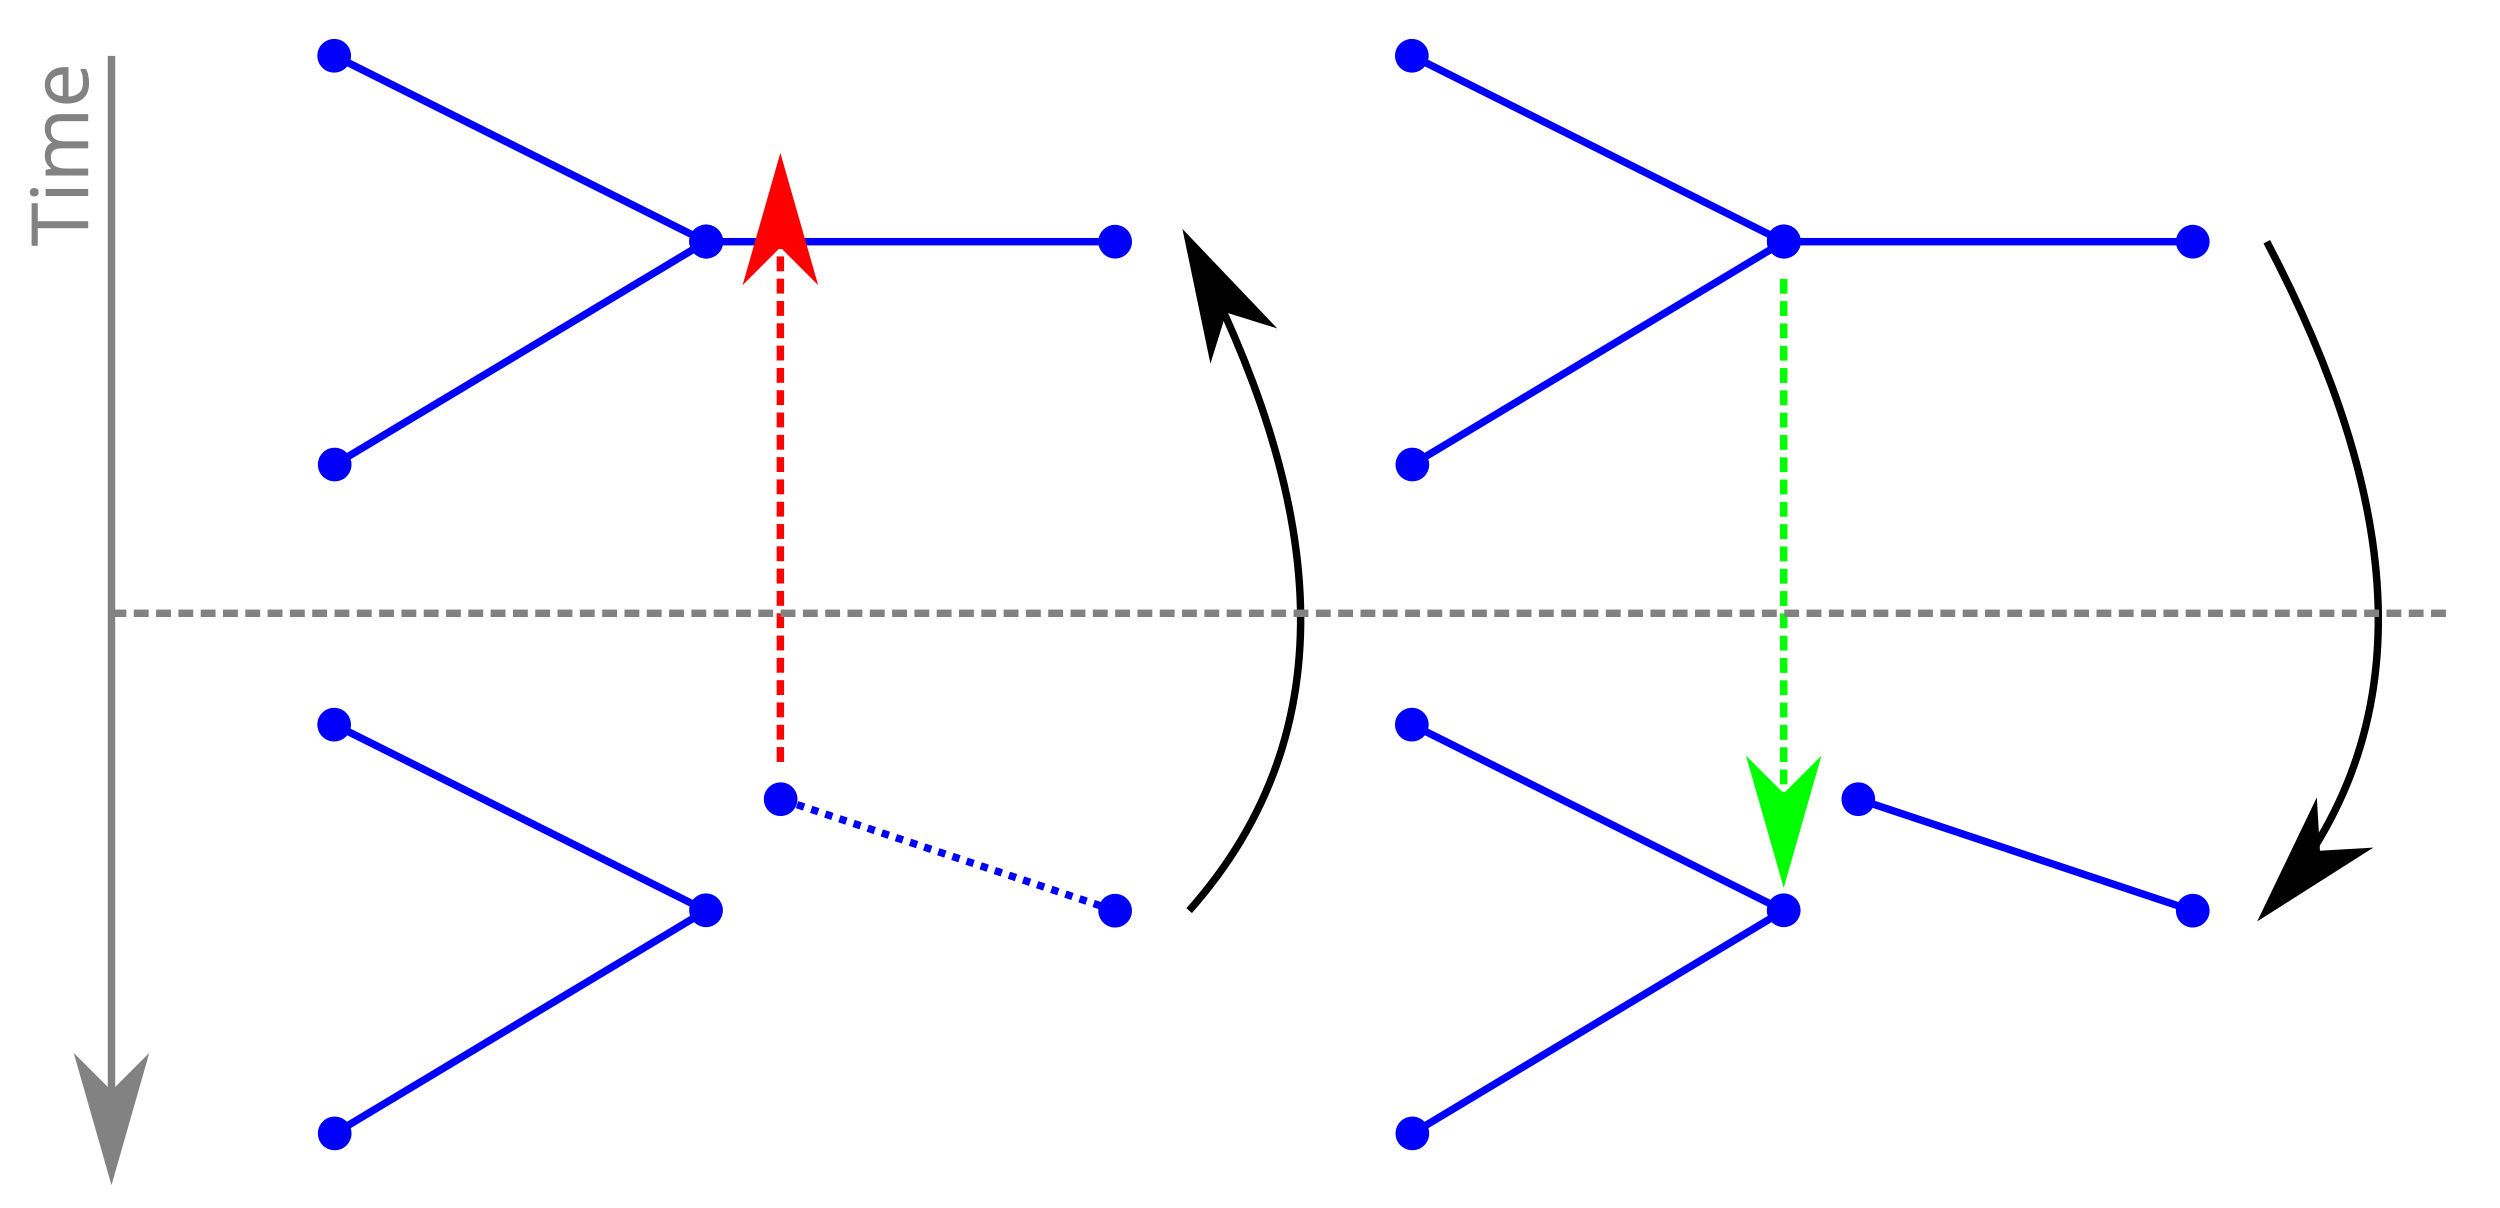
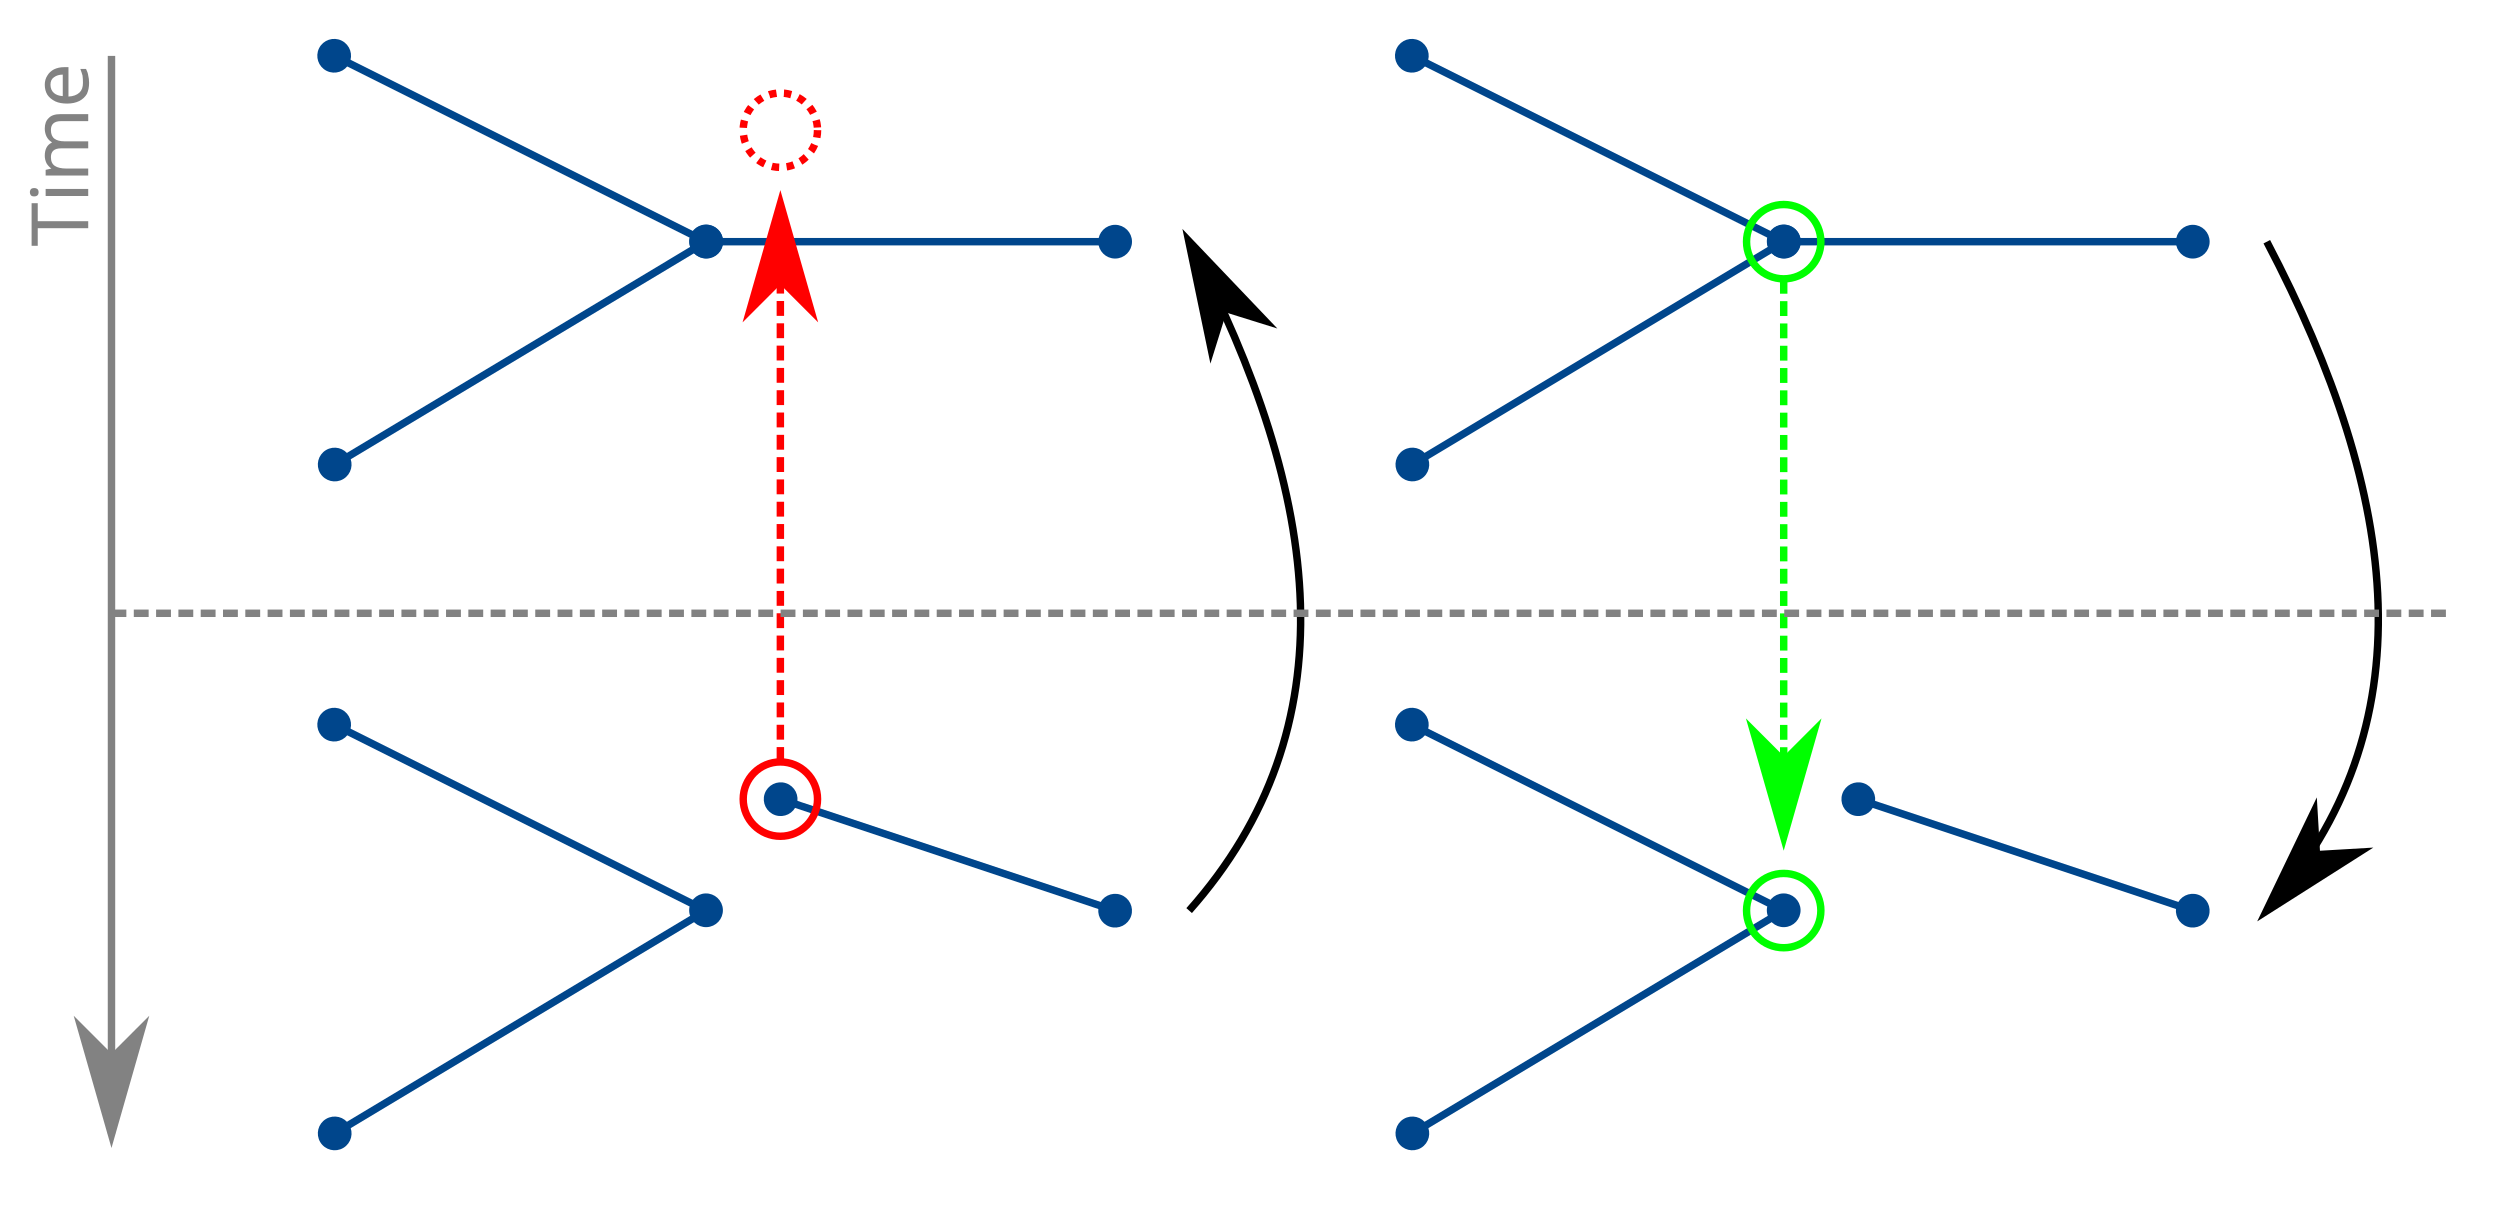
<svg xmlns="http://www.w3.org/2000/svg" width="89mm" height="43mm" viewBox="0 0 89 43" version="1.1" id="svg8">
  <defs id="defs2">
    <marker orient="auto" refY="0" refX="0" id="Arrow1Lstart" style="overflow:visible">
      <path id="path4522" d="M 0,0 5,-5 -12.5,0 5,5 Z" style="fill:#000000;fill-opacity:1;fill-rule:evenodd;stroke:#000000;stroke-width:1pt;stroke-opacity:1" transform="matrix(0.8,0,0,0.8,10,0)" />
    </marker>
    <marker orient="auto" refY="0" refX="0" id="marker8697" style="overflow:visible">
      <path id="path8695" d="M 0,0 5,-5 -12.5,0 5,5 Z" style="fill:#000000;fill-opacity:1;fill-rule:evenodd;stroke:#000000;stroke-width:1pt;stroke-opacity:1" transform="matrix(-0.8,0,0,-0.8,-10,0)" />
    </marker>
    <marker style="overflow:visible" id="marker8264" refX="0" refY="0" orient="auto">
      <path transform="matrix(-0.8,0,0,-0.8,-10,0)" style="fill:#000000;fill-opacity:1;fill-rule:evenodd;stroke:#000000;stroke-width:1pt;stroke-opacity:1" d="M 0,0 5,-5 -12.5,0 5,5 Z" id="path8262" />
    </marker>
    <marker orient="auto" refY="0" refX="0" id="marker7068" style="overflow:visible">
      <path id="path7066" d="M 0,0 5,-5 -12.5,0 5,5 Z" style="fill:#00ff00;fill-opacity:1;fill-rule:evenodd;stroke:#00ff00;stroke-width:1pt;stroke-opacity:1" transform="matrix(-0.8,0,0,-0.8,-10,0)" />
    </marker>
    <marker style="overflow:visible" id="marker6900" refX="0" refY="0" orient="auto">
      <path transform="matrix(-0.8,0,0,-0.8,-10,0)" style="fill:#ff0000;fill-opacity:1;fill-rule:evenodd;stroke:#ff0000;stroke-width:1pt;stroke-opacity:1" d="M 0,0 5,-5 -12.5,0 5,5 Z" id="path6898" />
    </marker>
    <marker style="overflow:visible" id="marker6702" refX="0" refY="0" orient="auto">
-       <path transform="matrix(0.4,0,0,0.4,2.96,0.4)" style="fill:#0000ff;fill-opacity:1;fill-rule:evenodd;stroke:#0000ff;stroke-width:1pt;stroke-opacity:1" d="m -2.5,-1 c 0,2.76 -2.24,5 -5,5 -2.76,0 -5,-2.24 -5,-5 0,-2.76 2.24,-5 5,-5 2.76,0 5,2.24 5,5 z" id="path6700" />
+       <path transform="matrix(0.4,0,0,0.4,2.96,0.4)" style="fill:#00468c;fill-opacity:1;fill-rule:evenodd;stroke:#00468c;stroke-width:1pt;stroke-opacity:1" d="m -2.5,-1 c 0,2.76 -2.24,5 -5,5 -2.76,0 -5,-2.24 -5,-5 0,-2.76 2.24,-5 5,-5 2.76,0 5,2.24 5,5 z" id="path6700" />
    </marker>
    <marker style="overflow:visible" id="marker6548" refX="0" refY="0" orient="auto">
-       <path transform="matrix(0.4,0,0,0.4,2.96,0.4)" style="fill:#0000fc;fill-opacity:1;fill-rule:evenodd;stroke:#0000fc;stroke-width:1pt;stroke-opacity:1" d="m -2.5,-1 c 0,2.76 -2.24,5 -5,5 -2.76,0 -5,-2.24 -5,-5 0,-2.76 2.24,-5 5,-5 2.76,0 5,2.24 5,5 z" id="path6546" />
+       <path transform="matrix(0.4,0,0,0.4,2.96,0.4)" style="fill:#00468c;fill-opacity:1;fill-rule:evenodd;stroke:#00468c;stroke-width:1pt;stroke-opacity:1" d="m -2.5,-1 c 0,2.76 -2.24,5 -5,5 -2.76,0 -5,-2.24 -5,-5 0,-2.76 2.24,-5 5,-5 2.76,0 5,2.24 5,5 z" id="path6546" />
    </marker>
    <marker style="overflow:visible" id="marker6412" refX="0" refY="0" orient="auto">
-       <path transform="matrix(0.4,0,0,0.4,2.96,0.4)" style="fill:#0000fc;fill-opacity:1;fill-rule:evenodd;stroke:#0000fc;stroke-width:1pt;stroke-opacity:1" d="m -2.5,-1 c 0,2.76 -2.24,5 -5,5 -2.76,0 -5,-2.24 -5,-5 0,-2.76 2.24,-5 5,-5 2.76,0 5,2.24 5,5 z" id="path6410" />
+       <path transform="matrix(0.4,0,0,0.4,2.96,0.4)" style="fill:#00468c;fill-opacity:1;fill-rule:evenodd;stroke:#00468c;stroke-width:1pt;stroke-opacity:1" d="m -2.5,-1 c 0,2.76 -2.24,5 -5,5 -2.76,0 -5,-2.24 -5,-5 0,-2.76 2.24,-5 5,-5 2.76,0 5,2.24 5,5 z" id="path6410" />
    </marker>
    <marker style="overflow:visible" id="marker6282" refX="0" refY="0" orient="auto">
-       <path transform="matrix(0.4,0,0,0.4,2.96,0.4)" style="fill:#0000fc;fill-opacity:1;fill-rule:evenodd;stroke:#0000fc;stroke-width:1pt;stroke-opacity:1" d="m -2.5,-1 c 0,2.76 -2.24,5 -5,5 -2.76,0 -5,-2.24 -5,-5 0,-2.76 2.24,-5 5,-5 2.76,0 5,2.24 5,5 z" id="path6280" />
+       <path transform="matrix(0.4,0,0,0.4,2.96,0.4)" style="fill:#00468c;fill-opacity:1;fill-rule:evenodd;stroke:#00468c;stroke-width:1pt;stroke-opacity:1" d="m -2.5,-1 c 0,2.76 -2.24,5 -5,5 -2.76,0 -5,-2.24 -5,-5 0,-2.76 2.24,-5 5,-5 2.76,0 5,2.24 5,5 z" id="path6280" />
    </marker>
    <marker style="overflow:visible" id="marker6158" refX="0" refY="0" orient="auto">
-       <path transform="matrix(0.4,0,0,0.4,2.96,0.4)" style="fill:#0000ff;fill-opacity:1;fill-rule:evenodd;stroke:#0000ff;stroke-width:1pt;stroke-opacity:1" d="m -2.5,-1 c 0,2.76 -2.24,5 -5,5 -2.76,0 -5,-2.24 -5,-5 0,-2.76 2.24,-5 5,-5 2.76,0 5,2.24 5,5 z" id="path6156" />
+       <path transform="matrix(0.4,0,0,0.4,2.96,0.4)" style="fill:#00468c;fill-opacity:1;fill-rule:evenodd;stroke:#00468c;stroke-width:1pt;stroke-opacity:1" d="m -2.5,-1 c 0,2.76 -2.24,5 -5,5 -2.76,0 -5,-2.24 -5,-5 0,-2.76 2.24,-5 5,-5 2.76,0 5,2.24 5,5 z" id="path6156" />
    </marker>
    <marker style="overflow:visible" id="marker6040" refX="0" refY="0" orient="auto">
-       <path transform="matrix(0.4,0,0,0.4,2.96,0.4)" style="fill:#0000ff;fill-opacity:1;fill-rule:evenodd;stroke:#0000ff;stroke-width:1pt;stroke-opacity:1" d="m -2.5,-1 c 0,2.76 -2.24,5 -5,5 -2.76,0 -5,-2.24 -5,-5 0,-2.76 2.24,-5 5,-5 2.76,0 5,2.24 5,5 z" id="path6038" />
+       <path transform="matrix(0.4,0,0,0.4,2.96,0.4)" style="fill:#00468c;fill-opacity:1;fill-rule:evenodd;stroke:#00468c;stroke-width:1pt;stroke-opacity:1" d="m -2.5,-1 c 0,2.76 -2.24,5 -5,5 -2.76,0 -5,-2.24 -5,-5 0,-2.76 2.24,-5 5,-5 2.76,0 5,2.24 5,5 z" id="path6038" />
    </marker>
    <marker style="overflow:visible" id="marker5928" refX="0" refY="0" orient="auto">
-       <path transform="matrix(0.4,0,0,0.4,2.96,0.4)" style="fill:#0000ff;fill-opacity:1;fill-rule:evenodd;stroke:#0000ff;stroke-width:1pt;stroke-opacity:1" d="m -2.5,-1 c 0,2.76 -2.24,5 -5,5 -2.76,0 -5,-2.24 -5,-5 0,-2.76 2.24,-5 5,-5 2.76,0 5,2.24 5,5 z" id="path5926" />
+       <path transform="matrix(0.4,0,0,0.4,2.96,0.4)" style="fill:#00468c;fill-opacity:1;fill-rule:evenodd;stroke:#00468c;stroke-width:1pt;stroke-opacity:1" d="m -2.5,-1 c 0,2.76 -2.24,5 -5,5 -2.76,0 -5,-2.24 -5,-5 0,-2.76 2.24,-5 5,-5 2.76,0 5,2.24 5,5 z" id="path5926" />
    </marker>
    <marker orient="auto" refY="0" refX="0" id="marker5744" style="overflow:visible">
-       <path id="path5742" d="m -2.5,-1 c 0,2.76 -2.24,5 -5,5 -2.76,0 -5,-2.24 -5,-5 0,-2.76 2.24,-5 5,-5 2.76,0 5,2.24 5,5 z" style="fill:#0000fc;fill-opacity:1;fill-rule:evenodd;stroke:#0000fc;stroke-width:1pt;stroke-opacity:1" transform="matrix(0.4,0,0,0.4,2.96,0.4)" />
+       <path id="path5742" d="m -2.5,-1 c 0,2.76 -2.24,5 -5,5 -2.76,0 -5,-2.24 -5,-5 0,-2.76 2.24,-5 5,-5 2.76,0 5,2.24 5,5 z" style="fill:#00468c;fill-opacity:1;fill-rule:evenodd;stroke:#00468c;stroke-width:1pt;stroke-opacity:1" transform="matrix(0.4,0,0,0.4,2.96,0.4)" />
    </marker>
    <marker orient="auto" refY="0" refX="0" id="marker5644" style="overflow:visible">
-       <path id="path5642" d="m -2.5,-1 c 0,2.76 -2.24,5 -5,5 -2.76,0 -5,-2.24 -5,-5 0,-2.76 2.24,-5 5,-5 2.76,0 5,2.24 5,5 z" style="fill:#0000fc;fill-opacity:1;fill-rule:evenodd;stroke:#0000fc;stroke-width:1pt;stroke-opacity:1" transform="matrix(0.4,0,0,0.4,2.96,0.4)" />
+       <path id="path5642" d="m -2.5,-1 c 0,2.76 -2.24,5 -5,5 -2.76,0 -5,-2.24 -5,-5 0,-2.76 2.24,-5 5,-5 2.76,0 5,2.24 5,5 z" style="fill:#00468c;fill-opacity:1;fill-rule:evenodd;stroke:#00468c;stroke-width:1pt;stroke-opacity:1" transform="matrix(0.4,0,0,0.4,2.96,0.4)" />
    </marker>
    <marker orient="auto" refY="0" refX="0" id="marker5550" style="overflow:visible">
-       <path id="path5548" d="m -2.5,-1 c 0,2.76 -2.24,5 -5,5 -2.76,0 -5,-2.24 -5,-5 0,-2.76 2.24,-5 5,-5 2.76,0 5,2.24 5,5 z" style="fill:#0000fc;fill-opacity:1;fill-rule:evenodd;stroke:#0000fc;stroke-width:1pt;stroke-opacity:1" transform="matrix(0.4,0,0,0.4,2.96,0.4)" />
+       <path id="path5548" d="m -2.5,-1 c 0,2.76 -2.24,5 -5,5 -2.76,0 -5,-2.24 -5,-5 0,-2.76 2.24,-5 5,-5 2.76,0 5,2.24 5,5 z" style="fill:#00468c;fill-opacity:1;fill-rule:evenodd;stroke:#00468c;stroke-width:1pt;stroke-opacity:1" transform="matrix(0.4,0,0,0.4,2.96,0.4)" />
    </marker>
    <marker orient="auto" refY="0" refX="0" id="marker5462" style="overflow:visible">
-       <path id="path5460" d="m -2.5,-1 c 0,2.76 -2.24,5 -5,5 -2.76,0 -5,-2.24 -5,-5 0,-2.76 2.24,-5 5,-5 2.76,0 5,2.24 5,5 z" style="fill:#0000fc;fill-opacity:1;fill-rule:evenodd;stroke:#0000fc;stroke-width:1pt;stroke-opacity:1" transform="matrix(0.4,0,0,0.4,2.96,0.4)" />
+       <path id="path5460" d="m -2.5,-1 c 0,2.76 -2.24,5 -5,5 -2.76,0 -5,-2.24 -5,-5 0,-2.76 2.24,-5 5,-5 2.76,0 5,2.24 5,5 z" style="fill:#00468c;fill-opacity:1;fill-rule:evenodd;stroke:#00468c;stroke-width:1pt;stroke-opacity:1" transform="matrix(0.4,0,0,0.4,2.96,0.4)" />
    </marker>
    <marker orient="auto" refY="0" refX="0" id="marker5380" style="overflow:visible">
-       <path id="path5378" d="m -2.5,-1 c 0,2.76 -2.24,5 -5,5 -2.76,0 -5,-2.24 -5,-5 0,-2.76 2.24,-5 5,-5 2.76,0 5,2.24 5,5 z" style="fill:#0000ff;fill-opacity:1;fill-rule:evenodd;stroke:#0000ff;stroke-width:1pt;stroke-opacity:1" transform="matrix(0.4,0,0,0.4,2.96,0.4)" />
+       <path id="path5378" d="m -2.5,-1 c 0,2.76 -2.24,5 -5,5 -2.76,0 -5,-2.24 -5,-5 0,-2.76 2.24,-5 5,-5 2.76,0 5,2.24 5,5 z" style="fill:#00468c;fill-opacity:1;fill-rule:evenodd;stroke:#00468c;stroke-width:1pt;stroke-opacity:1" transform="matrix(0.4,0,0,0.4,2.96,0.4)" />
    </marker>
    <marker orient="auto" refY="0" refX="0" id="marker5304" style="overflow:visible">
-       <path id="path5302" d="m -2.5,-1 c 0,2.76 -2.24,5 -5,5 -2.76,0 -5,-2.24 -5,-5 0,-2.76 2.24,-5 5,-5 2.76,0 5,2.24 5,5 z" style="fill:#0000ff;fill-opacity:1;fill-rule:evenodd;stroke:#0000ff;stroke-width:1pt;stroke-opacity:1" transform="matrix(0.4,0,0,0.4,2.96,0.4)" />
+       <path id="path5302" d="m -2.5,-1 c 0,2.76 -2.24,5 -5,5 -2.76,0 -5,-2.24 -5,-5 0,-2.76 2.24,-5 5,-5 2.76,0 5,2.24 5,5 z" style="fill:#00468c;fill-opacity:1;fill-rule:evenodd;stroke:#00468c;stroke-width:1pt;stroke-opacity:1" transform="matrix(0.4,0,0,0.4,2.96,0.4)" />
    </marker>
    <marker orient="auto" refY="0" refX="0" id="marker5234" style="overflow:visible">
-       <path id="path5232" d="m -2.5,-1 c 0,2.76 -2.24,5 -5,5 -2.76,0 -5,-2.24 -5,-5 0,-2.76 2.24,-5 5,-5 2.76,0 5,2.24 5,5 z" style="fill:#0000ff;fill-opacity:1;fill-rule:evenodd;stroke:#0000ff;stroke-width:1pt;stroke-opacity:1" transform="matrix(0.4,0,0,0.4,2.96,0.4)" />
+       <path id="path5232" d="m -2.5,-1 c 0,2.76 -2.24,5 -5,5 -2.76,0 -5,-2.24 -5,-5 0,-2.76 2.24,-5 5,-5 2.76,0 5,2.24 5,5 z" style="fill:#00468c;fill-opacity:1;fill-rule:evenodd;stroke:#00468c;stroke-width:1pt;stroke-opacity:1" transform="matrix(0.4,0,0,0.4,2.96,0.4)" />
    </marker>
    <marker style="overflow:visible" id="marker5158" refX="0" refY="0" orient="auto">
-       <path transform="matrix(0.4,0,0,0.4,2.96,0.4)" style="fill:#0000ff;fill-opacity:1;fill-rule:evenodd;stroke:#0000ff;stroke-width:1pt;stroke-opacity:1" d="m -2.5,-1 c 0,2.76 -2.24,5 -5,5 -2.76,0 -5,-2.24 -5,-5 0,-2.76 2.24,-5 5,-5 2.76,0 5,2.24 5,5 z" id="path5156" />
+       <path transform="matrix(0.4,0,0,0.4,2.96,0.4)" style="fill:#00468c;fill-opacity:1;fill-rule:evenodd;stroke:#00468c;stroke-width:1pt;stroke-opacity:1" d="m -2.5,-1 c 0,2.76 -2.24,5 -5,5 -2.76,0 -5,-2.24 -5,-5 0,-2.76 2.24,-5 5,-5 2.76,0 5,2.24 5,5 z" id="path5156" />
    </marker>
    <marker style="overflow:visible" id="marker5100" refX="0" refY="0" orient="auto">
-       <path transform="matrix(0.4,0,0,0.4,2.96,0.4)" style="fill:#0000fc;fill-opacity:1;fill-rule:evenodd;stroke:#0000fc;stroke-width:1pt;stroke-opacity:1" d="m -2.5,-1 c 0,2.76 -2.24,5 -5,5 -2.76,0 -5,-2.24 -5,-5 0,-2.76 2.24,-5 5,-5 2.76,0 5,2.24 5,5 z" id="path5098" />
+       <path transform="matrix(0.4,0,0,0.4,2.96,0.4)" style="fill:#00468c;fill-opacity:1;fill-rule:evenodd;stroke:#00468c;stroke-width:1pt;stroke-opacity:1" d="m -2.5,-1 c 0,2.76 -2.24,5 -5,5 -2.76,0 -5,-2.24 -5,-5 0,-2.76 2.24,-5 5,-5 2.76,0 5,2.24 5,5 z" id="path5098" />
    </marker>
    <marker style="overflow:visible" id="marker5048" refX="0" refY="0" orient="auto">
-       <path transform="matrix(0.4,0,0,0.4,2.96,0.4)" style="fill:#0000fc;fill-opacity:1;fill-rule:evenodd;stroke:#0000fc;stroke-width:1pt;stroke-opacity:1" d="m -2.5,-1 c 0,2.76 -2.24,5 -5,5 -2.76,0 -5,-2.24 -5,-5 0,-2.76 2.24,-5 5,-5 2.76,0 5,2.24 5,5 z" id="path5046" />
+       <path transform="matrix(0.4,0,0,0.4,2.96,0.4)" style="fill:#00468c;fill-opacity:1;fill-rule:evenodd;stroke:#00468c;stroke-width:1pt;stroke-opacity:1" d="m -2.5,-1 c 0,2.76 -2.24,5 -5,5 -2.76,0 -5,-2.24 -5,-5 0,-2.76 2.24,-5 5,-5 2.76,0 5,2.24 5,5 z" id="path5046" />
    </marker>
    <marker style="overflow:visible" id="marker5002" refX="0" refY="0" orient="auto">
-       <path transform="matrix(0.4,0,0,0.4,2.96,0.4)" style="fill:#0000fc;fill-opacity:1;fill-rule:evenodd;stroke:#0000fc;stroke-width:1pt;stroke-opacity:1" d="m -2.5,-1 c 0,2.76 -2.24,5 -5,5 -2.76,0 -5,-2.24 -5,-5 0,-2.76 2.24,-5 5,-5 2.76,0 5,2.24 5,5 z" id="path5000" />
+       <path transform="matrix(0.4,0,0,0.4,2.96,0.4)" style="fill:#00468c;fill-opacity:1;fill-rule:evenodd;stroke:#00468c;stroke-width:1pt;stroke-opacity:1" d="m -2.5,-1 c 0,2.76 -2.24,5 -5,5 -2.76,0 -5,-2.24 -5,-5 0,-2.76 2.24,-5 5,-5 2.76,0 5,2.24 5,5 z" id="path5000" />
    </marker>
    <marker style="overflow:visible" id="marker4962" refX="0" refY="0" orient="auto">
-       <path transform="matrix(0.4,0,0,0.4,2.96,0.4)" style="fill:#0000fc;fill-opacity:1;fill-rule:evenodd;stroke:#0000fc;stroke-width:1pt;stroke-opacity:1" d="m -2.5,-1 c 0,2.76 -2.24,5 -5,5 -2.76,0 -5,-2.24 -5,-5 0,-2.76 2.24,-5 5,-5 2.76,0 5,2.24 5,5 z" id="path4960" />
+       <path transform="matrix(0.4,0,0,0.4,2.96,0.4)" style="fill:#00468c;fill-opacity:1;fill-rule:evenodd;stroke:#00468c;stroke-width:1pt;stroke-opacity:1" d="m -2.5,-1 c 0,2.76 -2.24,5 -5,5 -2.76,0 -5,-2.24 -5,-5 0,-2.76 2.24,-5 5,-5 2.76,0 5,2.24 5,5 z" id="path4960" />
    </marker>
    <marker style="overflow:visible" id="marker4928" refX="0" refY="0" orient="auto">
-       <path transform="matrix(0.4,0,0,0.4,2.96,0.4)" style="fill:#0000ff;fill-opacity:1;fill-rule:evenodd;stroke:#0000ff;stroke-width:1pt;stroke-opacity:1" d="m -2.5,-1 c 0,2.76 -2.24,5 -5,5 -2.76,0 -5,-2.24 -5,-5 0,-2.76 2.24,-5 5,-5 2.76,0 5,2.24 5,5 z" id="path4926" />
+       <path transform="matrix(0.4,0,0,0.4,2.96,0.4)" style="fill:#00468c;fill-opacity:1;fill-rule:evenodd;stroke:#00468c;stroke-width:1pt;stroke-opacity:1" d="m -2.5,-1 c 0,2.76 -2.24,5 -5,5 -2.76,0 -5,-2.24 -5,-5 0,-2.76 2.24,-5 5,-5 2.76,0 5,2.24 5,5 z" id="path4926" />
    </marker>
    <marker style="overflow:visible" id="marker4900" refX="0" refY="0" orient="auto">
-       <path transform="matrix(0.4,0,0,0.4,2.96,0.4)" style="fill:#0000ff;fill-opacity:1;fill-rule:evenodd;stroke:#0000ff;stroke-width:1pt;stroke-opacity:1" d="m -2.5,-1 c 0,2.76 -2.24,5 -5,5 -2.76,0 -5,-2.24 -5,-5 0,-2.76 2.24,-5 5,-5 2.76,0 5,2.24 5,5 z" id="path4898" />
+       <path transform="matrix(0.4,0,0,0.4,2.96,0.4)" style="fill:#00468c;fill-opacity:1;fill-rule:evenodd;stroke:#00468c;stroke-width:1pt;stroke-opacity:1" d="m -2.5,-1 c 0,2.76 -2.24,5 -5,5 -2.76,0 -5,-2.24 -5,-5 0,-2.76 2.24,-5 5,-5 2.76,0 5,2.24 5,5 z" id="path4898" />
    </marker>
    <marker orient="auto" refY="0" refX="0" id="DotM" style="overflow:visible">
-       <path id="path4586" d="m -2.5,-1 c 0,2.76 -2.24,5 -5,5 -2.76,0 -5,-2.24 -5,-5 0,-2.76 2.24,-5 5,-5 2.76,0 5,2.24 5,5 z" style="fill:#0000ff;fill-opacity:1;fill-rule:evenodd;stroke:#0000ff;stroke-width:1pt;stroke-opacity:1" transform="matrix(0.4,0,0,0.4,2.96,0.4)" />
+       <path id="path4586" d="m -2.5,-1 c 0,2.76 -2.24,5 -5,5 -2.76,0 -5,-2.24 -5,-5 0,-2.76 2.24,-5 5,-5 2.76,0 5,2.24 5,5 z" style="fill:#00468c;fill-opacity:1;fill-rule:evenodd;stroke:#00468c;stroke-width:1pt;stroke-opacity:1" transform="matrix(0.4,0,0,0.4,2.96,0.4)" />
    </marker>
    <marker orient="auto" refY="0" refX="0" id="Arrow1Lend" style="overflow:visible">
      <path id="path4525" d="M 0,0 5,-5 -12.5,0 5,5 Z" style="fill:#828282;fill-opacity:1;fill-rule:evenodd;stroke:#828282;stroke-width:1pt;stroke-opacity:1" transform="matrix(-0.8,0,0,-0.8,-10,0)" />
    </marker>
    <marker style="overflow:visible" id="marker8264-7" refX="0" refY="0" orient="auto">
      <path transform="matrix(-0.8,0,0,-0.8,-10,0)" style="fill:#000000;fill-opacity:1;fill-rule:evenodd;stroke:#000000;stroke-width:1pt;stroke-opacity:1" d="M 0,0 5,-5 -12.5,0 5,5 Z" id="path8262-0" />
    </marker>
+     <marker orient="auto" refY="0" refX="0" id="marker5644-3" style="overflow:visible">
+       <path id="path5642-6" d="m -2.5,-1 c 0,2.76 -2.24,5 -5,5 -2.76,0 -5,-2.24 -5,-5 0,-2.76 2.24,-5 5,-5 2.76,0 5,2.24 5,5 z" style="fill:#202020;fill-opacity:1;fill-rule:evenodd;stroke:#202020;stroke-width:1pt;stroke-opacity:1" transform="matrix(0.4,0,0,0.4,2.96,0.4)" />
+     </marker>
+     <marker style="overflow:visible" id="marker6548-7" refX="0" refY="0" orient="auto">
+       <path transform="matrix(0.4,0,0,0.4,2.96,0.4)" style="fill:#202020;fill-opacity:1;fill-rule:evenodd;stroke:#202020;stroke-width:1pt;stroke-opacity:1" d="m -2.5,-1 c 0,2.76 -2.24,5 -5,5 -2.76,0 -5,-2.24 -5,-5 0,-2.76 2.24,-5 5,-5 2.76,0 5,2.24 5,5 z" id="path6546-5" />
+     </marker>
+     <marker style="overflow:visible" id="marker5048-3" refX="0" refY="0" orient="auto">
+       <path transform="matrix(0.4,0,0,0.4,2.96,0.4)" style="fill:#202020;fill-opacity:1;fill-rule:evenodd;stroke:#202020;stroke-width:1pt;stroke-opacity:1" d="m -2.5,-1 c 0,2.76 -2.24,5 -5,5 -2.76,0 -5,-2.24 -5,-5 0,-2.76 2.24,-5 5,-5 2.76,0 5,2.24 5,5 z" id="path5046-5" />
+     </marker>
+     <marker orient="auto" refY="0" refX="0" id="marker5644-3-2" style="overflow:visible">
+       <path id="path5642-6-9" d="m -2.5,-1 c 0,2.76 -2.24,5 -5,5 -2.76,0 -5,-2.24 -5,-5 0,-2.76 2.24,-5 5,-5 2.76,0 5,2.24 5,5 z" style="fill:#202020;fill-opacity:1;fill-rule:evenodd;stroke:#202020;stroke-width:1pt;stroke-opacity:1" transform="matrix(0.4,0,0,0.4,2.96,0.4)" />
+     </marker>
+     <marker style="overflow:visible" id="marker6548-7-1" refX="0" refY="0" orient="auto">
+       <path transform="matrix(0.4,0,0,0.4,2.96,0.4)" style="fill:#202020;fill-opacity:1;fill-rule:evenodd;stroke:#202020;stroke-width:1pt;stroke-opacity:1" d="m -2.5,-1 c 0,2.76 -2.24,5 -5,5 -2.76,0 -5,-2.24 -5,-5 0,-2.76 2.24,-5 5,-5 2.76,0 5,2.24 5,5 z" id="path6546-5-2" />
+     </marker>
+     <marker style="overflow:visible" id="marker5048-3-7" refX="0" refY="0" orient="auto">
+       <path transform="matrix(0.4,0,0,0.4,2.96,0.4)" style="fill:#202020;fill-opacity:1;fill-rule:evenodd;stroke:#202020;stroke-width:1pt;stroke-opacity:1" d="m -2.5,-1 c 0,2.76 -2.24,5 -5,5 -2.76,0 -5,-2.24 -5,-5 0,-2.76 2.24,-5 5,-5 2.76,0 5,2.24 5,5 z" id="path5046-5-0" />
+     </marker>
  </defs>
  <g id="layer1" transform="translate(0,-254)">
-     <path style="fill:none;stroke:#828282;stroke-width:0.265;stroke-linecap:butt;stroke-linejoin:miter;stroke-miterlimit:4;stroke-dasharray:none;stroke-opacity:1;marker-end:url(#Arrow1Lend)" d="m 3.969,255.99 v 39.688" id="path3715" />
+     <path style="fill:none;stroke:#828282;stroke-width:0.265;stroke-linecap:butt;stroke-linejoin:miter;stroke-miterlimit:4;stroke-dasharray:none;stroke-opacity:1;marker-end:url(#Arrow1Lend)" d="m 3.969,255.99 0,38.365" id="path3715" />
    <text xml:space="preserve" style="font-style:normal;font-weight:normal;font-size:10.583px;line-height:1.25;font-family:sans-serif;letter-spacing:0px;word-spacing:0px;fill:#828282;fill-opacity:1;stroke:none;stroke-width:0.265;stroke-miterlimit:4;stroke-dasharray:none" x="-262.78" y="3.143" id="text4806-3" transform="rotate(-90)">
      <tspan id="tspan4804-6" x="-262.78" y="3.143" style="font-size:2.822px;fill:#828282;fill-opacity:1;stroke-width:0.265;stroke-miterlimit:4;stroke-dasharray:none">Time</tspan>
    </text>
-     <path style="fill:none;stroke:#0000fc;stroke-width:0.265;stroke-linecap:butt;stroke-linejoin:miter;stroke-miterlimit:4;stroke-dasharray:none;stroke-opacity:1;marker-start:url(#marker5744);marker-mid:url(#marker5744);marker-end:url(#marker5100)" d="m 11.906,255.99 13.229,6.615 -13.229,7.938" id="path4826" />
-     <path style="fill:none;stroke:#0000fc;stroke-width:0.265;stroke-linecap:butt;stroke-linejoin:miter;stroke-miterlimit:4;stroke-dasharray:none;stroke-opacity:1;marker-start:url(#marker5644);marker-mid:url(#marker6548);marker-end:url(#marker5048)" d="M 39.688,262.604 H 25.135" id="path4828" />
-     <path style="fill:none;stroke:#0000fc;stroke-width:0.265;stroke-linecap:butt;stroke-linejoin:miter;stroke-miterlimit:4;stroke-dasharray:none;stroke-opacity:1;marker-start:url(#marker5550);marker-mid:url(#marker6412);marker-end:url(#marker5002)" d="m 11.906,279.802 13.229,6.615 -13.229,7.938" id="path4826-7" />
-     <path style="fill:none;stroke:#0000fc;stroke-width:0.265;stroke-linecap:butt;stroke-linejoin:miter;stroke-miterlimit:4;stroke-dasharray:0.265, 0.265;stroke-dashoffset:0;stroke-opacity:1;marker-start:url(#marker5462);marker-mid:url(#marker6282);marker-end:url(#marker4962)" d="M 39.688,286.417 27.781,282.448" id="path4828-5" />
-     <path style="fill:none;stroke:#0000ff;stroke-width:0.265;stroke-linecap:butt;stroke-linejoin:miter;stroke-miterlimit:4;stroke-dasharray:none;stroke-opacity:1;marker-start:url(#marker5380);marker-mid:url(#marker6158);marker-end:url(#marker4928)" d="M 50.271,255.99 63.5,262.604 l -13.229,7.938" id="path4826-3" />
-     <path style="fill:none;stroke:#0000ff;stroke-width:0.265;stroke-linecap:butt;stroke-linejoin:miter;stroke-miterlimit:4;stroke-dasharray:none;stroke-opacity:1;marker-start:url(#marker5304);marker-mid:url(#marker6040);marker-end:url(#marker4900)" d="M 78.052,262.604 H 63.5" id="path4828-56" />
-     <path style="fill:none;stroke:#0000ff;stroke-width:0.265;stroke-linecap:butt;stroke-linejoin:miter;stroke-miterlimit:4;stroke-dasharray:none;stroke-opacity:1;marker-start:url(#marker5234);marker-mid:url(#marker5928);marker-end:url(#DotM)" d="M 50.271,279.802 63.5,286.417 l -13.229,7.938" id="path4826-7-2" />
-     <path style="fill:none;stroke:#0000ff;stroke-width:0.265;stroke-linecap:butt;stroke-linejoin:miter;stroke-miterlimit:4;stroke-dasharray:none;stroke-opacity:1;marker-start:url(#marker5158);marker-mid:url(#marker6702);marker-end:url(#marker5158)" d="m 78.052,286.417 -11.906,-3.969" id="path4828-5-9" />
-     <path style="fill:none;stroke:#ff0000;stroke-width:0.265;stroke-linecap:butt;stroke-linejoin:miter;stroke-miterlimit:4;stroke-dasharray:0.529, 0.265;stroke-dashoffset:0;stroke-opacity:1;marker-end:url(#marker6900)" d="M 27.781,281.125 V 259.958" id="path6890" />
-     <path style="fill:none;stroke:#00ff00;stroke-width:0.265;stroke-linecap:butt;stroke-linejoin:miter;stroke-miterlimit:4;stroke-dasharray:0.529, 0.265;stroke-dashoffset:0;stroke-opacity:1;marker-end:url(#marker7068)" d="m 63.5,263.927 v 21.167" id="path7058" />
+     <path style="fill:none;stroke:#00468c;stroke-width:0.265;stroke-linecap:butt;stroke-linejoin:miter;stroke-miterlimit:4;stroke-dasharray:none;stroke-opacity:1;marker-start:url(#marker5744);marker-mid:url(#marker5744);marker-end:url(#marker5100)" d="m 11.906,255.99 13.229,6.615 -13.229,7.938" id="path4826" />
+     <path style="fill:none;stroke:#00468c;stroke-width:0.265;stroke-linecap:butt;stroke-linejoin:miter;stroke-miterlimit:4;stroke-dasharray:none;stroke-opacity:1;marker-start:url(#marker5644);marker-mid:url(#marker6548);marker-end:url(#marker5048)" d="M 39.688,262.604 H 25.135" id="path4828" />
+     <path style="fill:none;stroke:#00468c;stroke-width:0.265;stroke-linecap:butt;stroke-linejoin:miter;stroke-miterlimit:4;stroke-dasharray:none;stroke-opacity:1;marker-start:url(#marker5550);marker-mid:url(#marker6412);marker-end:url(#marker5002)" d="m 11.906,279.802 13.229,6.615 -13.229,7.938" id="path4826-7" />
+     <path style="fill:none;stroke:#00468c;stroke-width:0.265;stroke-linecap:butt;stroke-linejoin:miter;stroke-miterlimit:4;stroke-dasharray:none;stroke-dashoffset:0;stroke-opacity:1;marker-start:url(#marker5462);marker-mid:url(#marker6282);marker-end:url(#marker4962)" d="M 39.688,286.417 27.781,282.448" id="path4828-5" />
+     <path style="fill:none;stroke:#00468c;stroke-width:0.265;stroke-linecap:butt;stroke-linejoin:miter;stroke-miterlimit:4;stroke-dasharray:none;stroke-opacity:1;marker-start:url(#marker5380);marker-mid:url(#marker6158);marker-end:url(#marker4928)" d="M 50.271,255.99 63.5,262.604 l -13.229,7.938" id="path4826-3" />
+     <path style="fill:none;stroke:#00468c;stroke-width:0.265;stroke-linecap:butt;stroke-linejoin:miter;stroke-miterlimit:4;stroke-dasharray:none;stroke-opacity:1;marker-start:url(#marker5304);marker-mid:url(#marker6040);marker-end:url(#marker4900)" d="M 78.052,262.604 H 63.5" id="path4828-56" />
+     <path style="fill:none;stroke:#00468c;stroke-width:0.265;stroke-linecap:butt;stroke-linejoin:miter;stroke-miterlimit:4;stroke-dasharray:none;stroke-opacity:1;marker-start:url(#marker5234);marker-mid:url(#marker5928);marker-end:url(#DotM)" d="M 50.271,279.802 63.5,286.417 l -13.229,7.938" id="path4826-7-2" />
+     <path style="fill:none;stroke:#00468c;stroke-width:0.265;stroke-linecap:butt;stroke-linejoin:miter;stroke-miterlimit:4;stroke-dasharray:none;stroke-opacity:1;marker-start:url(#marker5158);marker-mid:url(#marker6702);marker-end:url(#marker5158)" d="m 78.052,286.417 -11.906,-3.969" id="path4828-5-9" />
+     <path style="fill:none;stroke:#ff0000;stroke-width:0.265;stroke-linecap:butt;stroke-linejoin:miter;stroke-miterlimit:4;stroke-dasharray:0.529, 0.265;stroke-dashoffset:0;stroke-opacity:1;marker-end:url(#marker6900)" d="m 27.781,281.125 1e-6,-19.844" id="path6890" />
+     <path style="fill:none;stroke:#00ff00;stroke-width:0.265;stroke-linecap:butt;stroke-linejoin:miter;stroke-miterlimit:4;stroke-dasharray:0.529, 0.265;stroke-dashoffset:0;stroke-opacity:1;marker-end:url(#marker7068)" d="M 63.5,263.927 63.5,283.771" id="path7058" />
    <path style="fill:none;stroke:#000000;stroke-width:0.265;stroke-linecap:butt;stroke-linejoin:miter;stroke-miterlimit:4;stroke-dasharray:none;stroke-opacity:1;marker-end:url(#marker8264)" d="m 42.333,286.417 c 5.77,-6.495 4.794,-14.676 0,-23.812" id="path8252" />
    <path style="fill:none;stroke:#000000;stroke-width:0.265;stroke-linecap:butt;stroke-linejoin:miter;stroke-miterlimit:4;stroke-dasharray:none;stroke-opacity:1;marker-start:url(#Arrow1Lstart)" d="m 80.698,286.417 c 5.77,-6.495 4.794,-14.676 0,-23.812" id="path8252-9" />
    <path style="fill:none;stroke:#828282;stroke-width:0.265;stroke-linecap:butt;stroke-linejoin:miter;stroke-miterlimit:4;stroke-dasharray:0.529, 0.265;stroke-dashoffset:0;stroke-opacity:1" d="M 3.969,275.833 H 87.312" id="path9451" />
+     <circle style="fill:none;fill-opacity:1;stroke:#ff0000;stroke-width:0.265;stroke-miterlimit:4;stroke-dasharray:none;stroke-dashoffset:0;stroke-opacity:1" id="path1649" cx="27.781" cy="282.448" r="1.323" />
+     <circle style="fill:none;fill-opacity:1;stroke:#ff0000;stroke-width:0.265;stroke-miterlimit:4;stroke-dasharray:0.265,0.265;stroke-dashoffset:0;stroke-opacity:1" id="path1655" cx="27.781" cy="258.635" r="1.323" />
+     <circle style="fill:none;fill-opacity:1;stroke:#00ff00;stroke-width:0.265;stroke-miterlimit:4;stroke-dasharray:none;stroke-dashoffset:0;stroke-opacity:1" id="path1903" cx="63.5" cy="262.604" r="1.323" />
+     <circle style="fill:none;fill-opacity:1;stroke:#00ff00;stroke-width:0.265;stroke-miterlimit:4;stroke-dasharray:none;stroke-dashoffset:0;stroke-opacity:1" id="path1905" cx="63.5" cy="286.417" r="1.323" />
  </g>
</svg>
